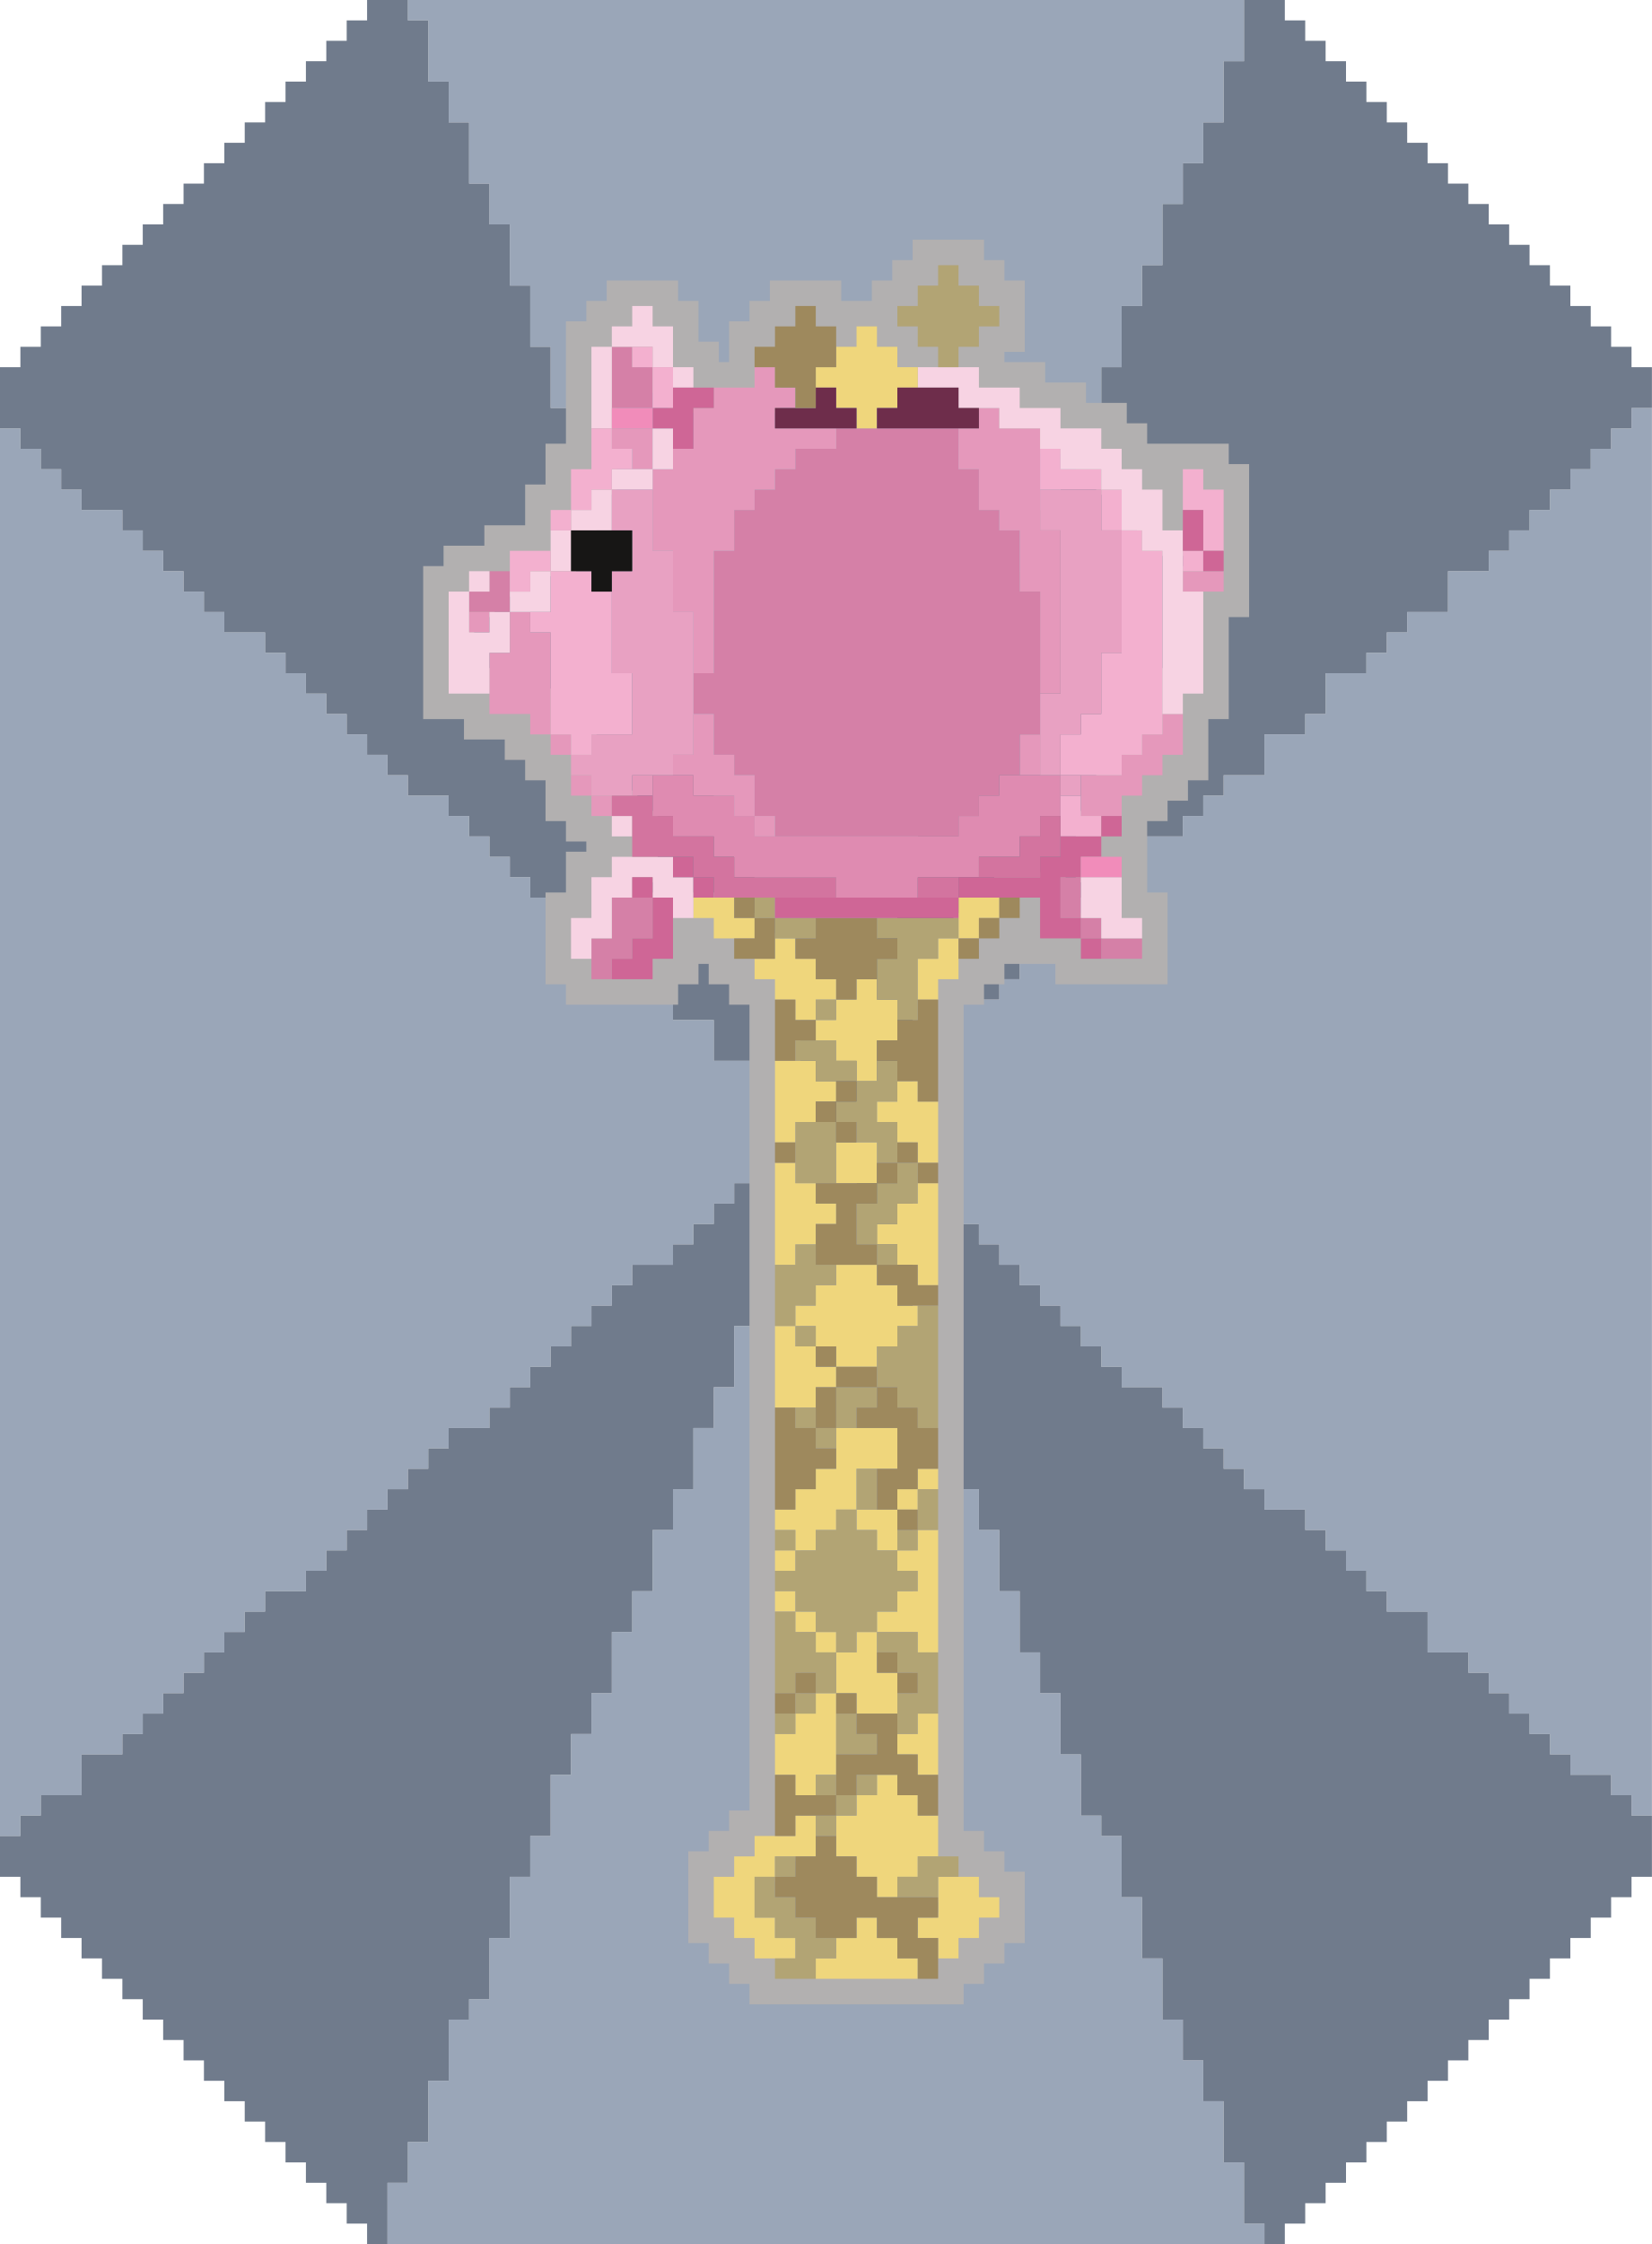
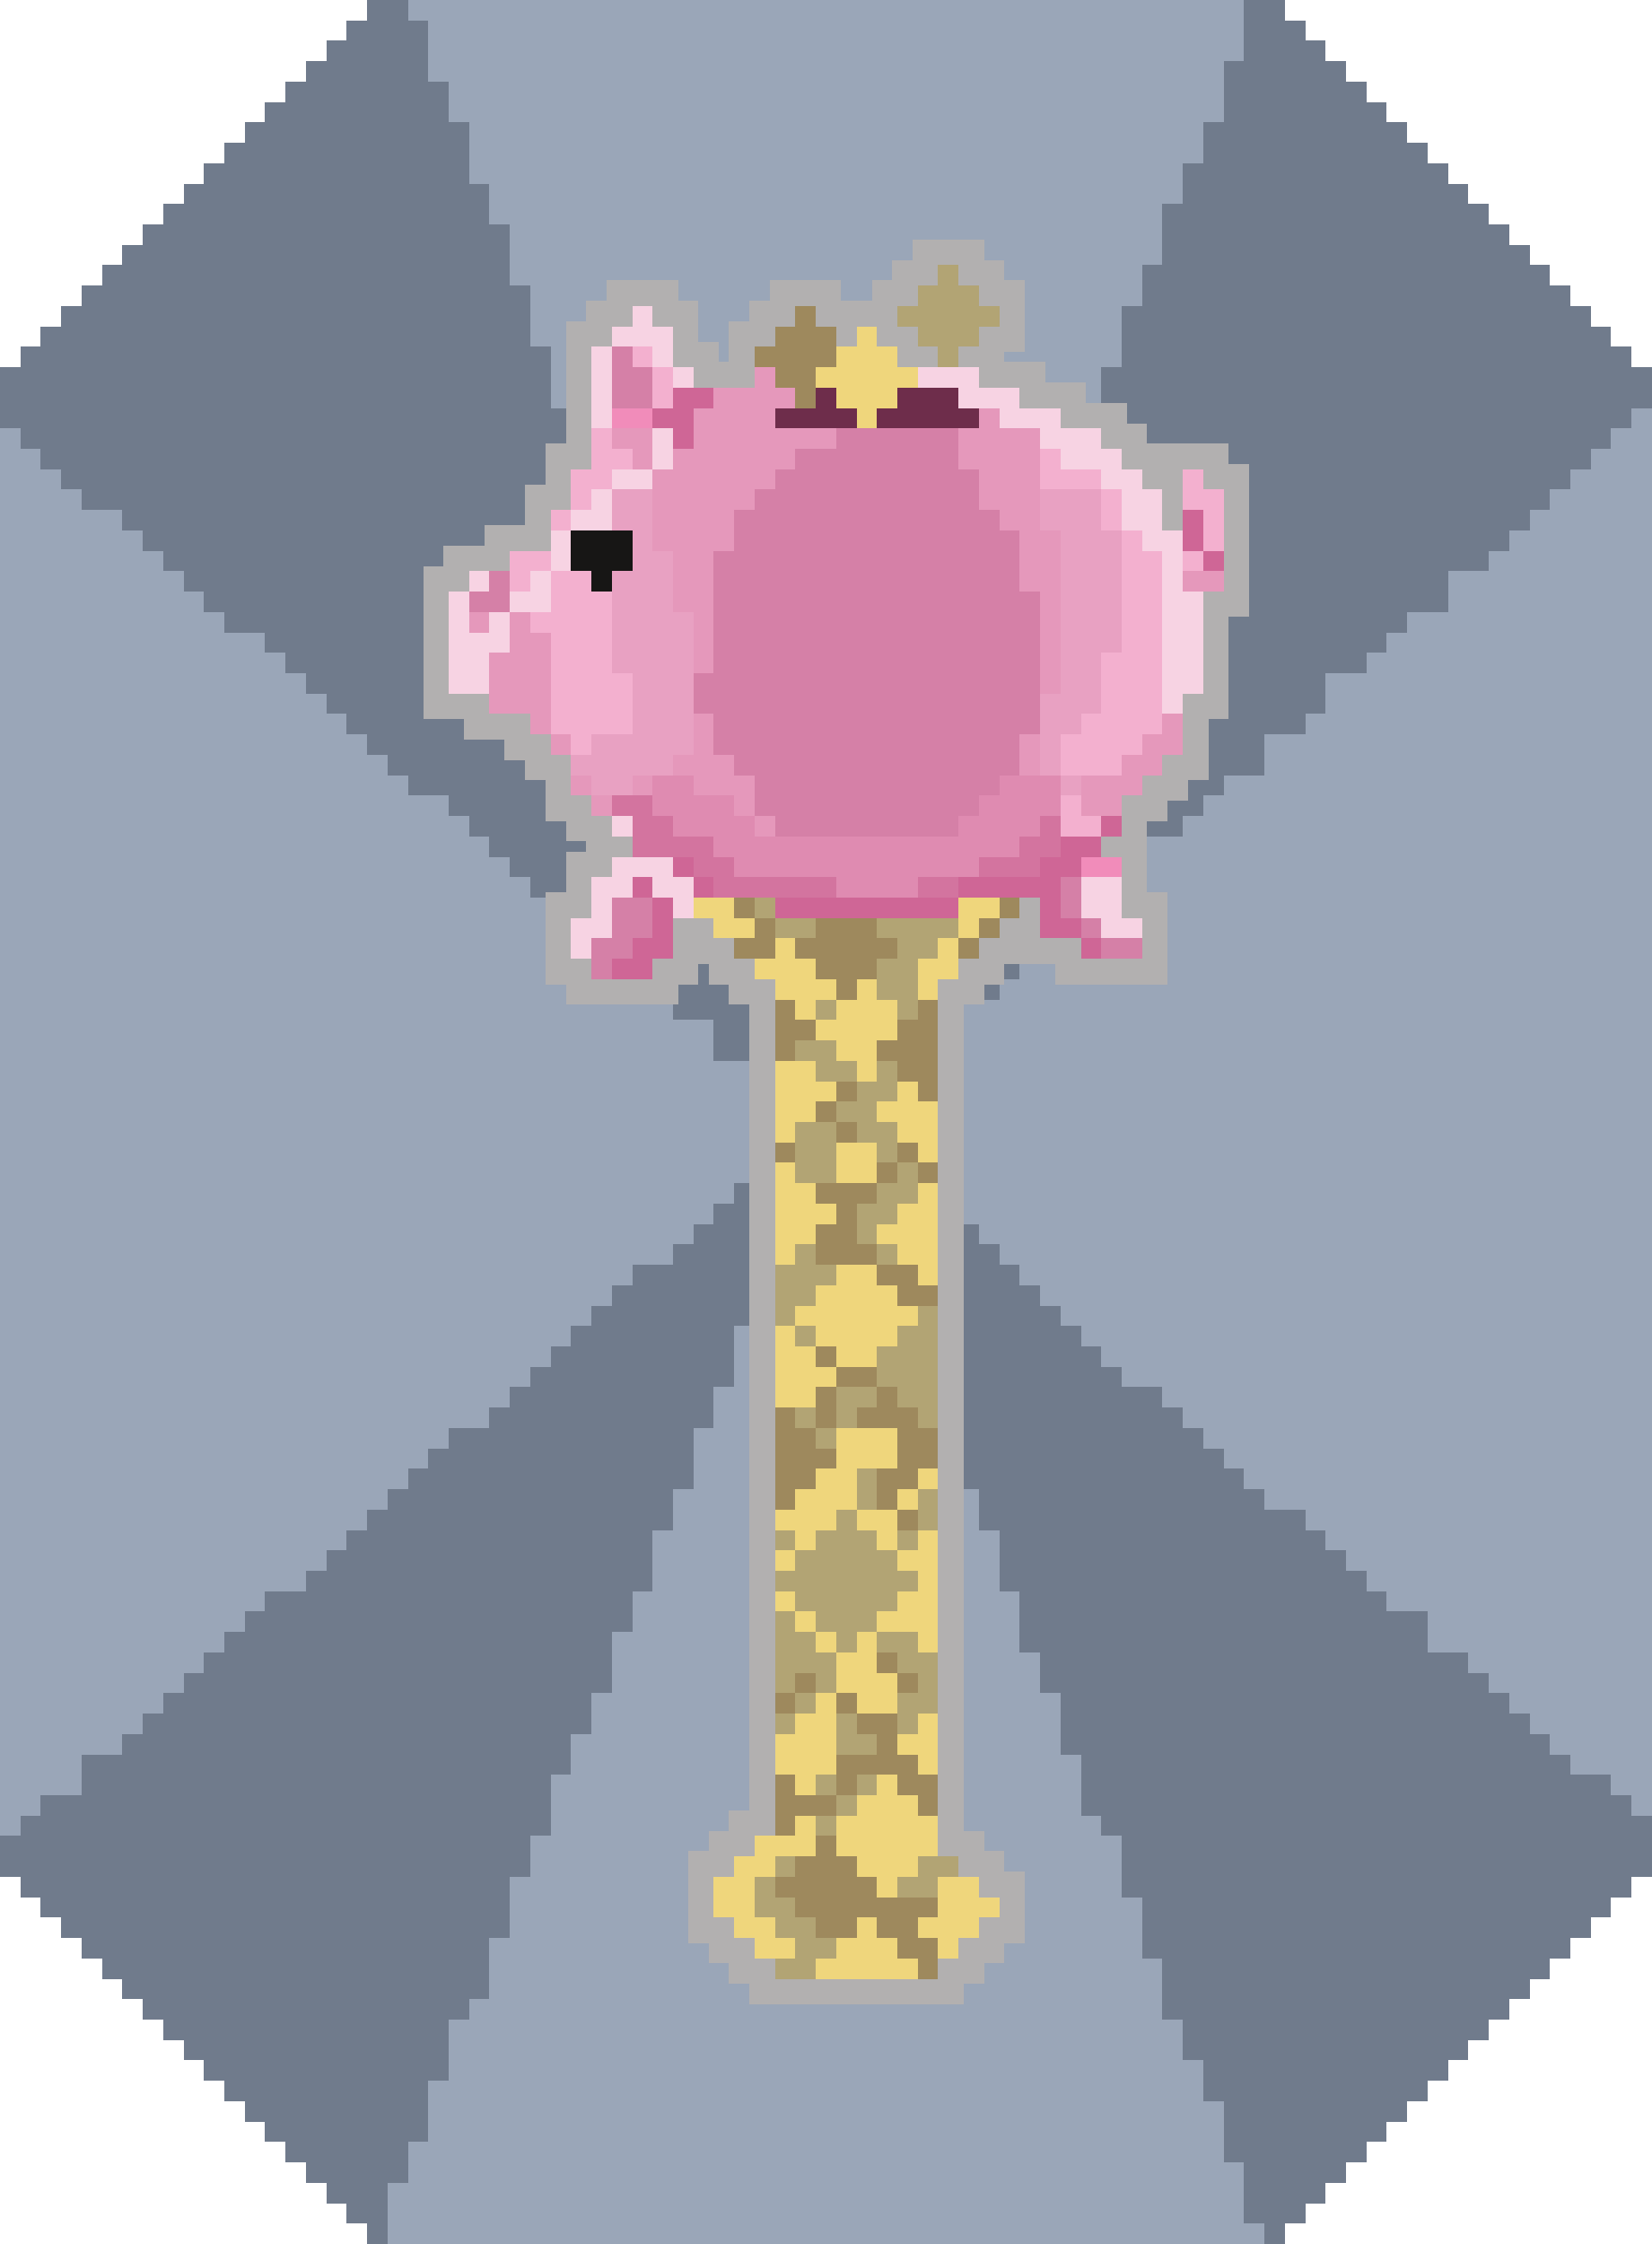
- <svg xmlns="http://www.w3.org/2000/svg" preserveAspectRatio="none" style="display: block;" width="81" height="110" viewBox="0 0 81 110" fill="none">
+ <svg xmlns="http://www.w3.org/2000/svg" shape-rendering="crispEdges" preserveAspectRatio="none" style="display: block;" width="81" height="110" viewBox="0 0 81 110" fill="none">
  <g id="KUMBARA">
    <g id="Group 304">
      <path id="color_c5e0eb_1" fill-rule="evenodd" clip-rule="evenodd" d="M20 0H61V3H60V6H59V8H58V10H57V13H56V15H55V18H54V21H53V23H52V25H51V28H50V31H49V33H48V35H47V38H46V40H45V43H44V45H43V47H42V50H41V52H40V50H39V47H38V45H37V42H36V39H35V37H34V35H33V32H32V30H31V27H30V24H29V21H28V20H27V17H26V14H25V11H24V9H23V6H22V4H21V1H20V0ZM80 20H81V89H80V88H79V87H77V86H76V85H75V84H74V83H73V82H72V81H70V79H68V78H67V77H66V76H65V75H64V74H62V73H61V72H60V71H59V70H58V69H57V68H55V67H54V66H53V65H52V64H51V63H50V62H49V61H48V60H46V59H45V58H44V57H43V56H42V54H43V53H44V52H45V51H47V49H49V48H50V47H51V46H52V45H53V44H54V43H56V41H58V40H59V39H60V38H62V36H64V35H65V33H67V32H68V31H69V30H71V28H73V27H74V26H75V25H76V24H77V23H78V22H79V21H80V20ZM0 21H1V22H2V23H3V24H4V25H6V26H7V27H8V28H9V29H10V30H11V31H13V32H14V33H15V34H16V35H17V36H18V37H19V38H20V39H22V40H23V41H24V42H25V43H26V44H28V45H29V46H30V47H31V48H32V49H33V50H35V52H37V53H38V54H39V56H38V57H37V58H36V59H35V60H34V61H33V62H31V63H30V64H29V65H28V66H27V67H26V68H25V69H24V70H22V71H21V72H20V73H19V74H18V75H17V76H16V77H15V78H13V79H12V80H11V81H10V82H9V83H8V84H7V85H6V86H4V88H2V89H1V90H0V22V21ZM40 56H41V58H42V61H43V62H44V65H45V68H46V71H47V73H48V75H49V78H50V81H51V83H52V86H53V89H54V90H55V93H56V96H57V99H58V101H59V103H60V106H61V109H62V110H19V107H20V105H21V102H22V99H23V98H24V95H25V92H26V90H27V87H28V85H29V83H30V80H31V78H32V75H33V73H34V70H35V68H36V65H37V62H38V60H39V58H40V57V56Z" fill="#9AA6B8" />
      <path id="color_ffffff_1" fill-rule="evenodd" clip-rule="evenodd" d="M18 0H20V1H21V4H22V6H23V9H24V11H25V14H26V17H27V20H28V21H29V24H30V27H31V30H32V32H33V35H34V37H35V39H36V42H37V45H38V47H39V50H40V52H41V50H42V47H43V45H44V43H45V40H46V38H47V35H48V33H49V31H50V28H51V25H52V23H53V21H54V18H55V15H56V13H57V10H58V8H59V6H60V3H61V0H63V1H64V2H65V3H66V4H67V5H68V6H69V7H70V8H71V9H72V10H73V11H74V12H75V13H76V14H77V15H78V16H79V17H80V18H81V20H80V21H79V22H78V23H77V24H76V25H75V26H74V27H73V28H71V30H69V31H68V32H67V33H65V35H64V36H62V38H60V39H59V40H58V41H56V43H54V44H53V45H52V46H51V47H50V48H49V49H47V51H45V52H44V53H43V54H42V56H43V57H44V58H45V59H46V60H48V61H49V62H50V63H51V64H52V65H53V66H54V67H55V68H57V69H58V70H59V71H60V72H61V73H62V74H64V75H65V76H66V77H67V78H68V79H70V81H72V82H73V83H74V84H75V85H76V86H77V87H79V88H80V89H81V92H80V93H79V94H78V95H77V96H76V97H75V98H74V99H73V100H72V101H71V102H70V103H69V104H68V105H67V106H66V107H65V108H64V109H63V110H62V109H61V106H60V103H59V101H58V99H57V96H56V93H55V90H54V89H53V86H52V83H51V81H50V78H49V75H48V73H47V71H46V68H45V65H44V62H43V61H42V58H41V56H40V58H39V60H38V62H37V65H36V68H35V70H34V73H33V75H32V78H31V80H30V83H29V85H28V87H27V90H26V92H25V95H24V98H23V99H22V102H21V105H20V107H19V110H18V109H17V108H16V107H15V106H14V105H13V104H12V103H11V102H10V101H9V100H8V99H7V98H6V97H5V96H4V95H3V94H2V93H1V92H0V90H1V89H2V88H4V86H6V85H7V84H8V83H9V82H10V81H11V80H12V79H13V78H15V77H16V76H17V75H18V74H19V73H20V72H21V71H22V70H24V69H25V68H26V67H27V66H28V65H29V64H30V63H31V62H33V61H34V60H35V59H36V58H37V57H38V56H39V54H38V53H37V52H35V50H33V49H32V48H31V47H30V46H29V45H28V44H26V43H25V42H24V41H23V40H22V39H20V38H19V37H18V36H17V35H16V34H15V33H14V32H13V31H11V30H10V29H9V28H8V27H7V26H6V25H4V24H3V23H2V22H1V21H0V18H1V17H2V16H3V15H4V14H5V13H6V12H7V11H8V10H9V9H10V8H11V7H12V6H13V5H14V4H15V3H16V2H17V1H18V0Z" fill="#707B8C" />
    </g>
    <path id="Union" d="M47 14H45.75V15.25H47V14ZM48 14H49.25V12.75H48V14ZM48 15H46.75V16.25H48V15ZM49 15H50.25V13.75H49V15ZM49 16V17.25H50.25V16H49ZM48 16V14.75H46.75V16H48ZM48 17V18.25H49.25V17H48ZM47 17V15.75H45.75V17H47ZM47 18H45.75V19.25H47V18ZM48 18H49.25V16.75H48V18ZM48 19H46.75V20.25H48V19ZM50 19H51.25V17.75H50V19ZM50 20H48.75V21.25H50V20ZM52 20H53.25V18.75H52V20ZM52 21H50.75V22.25H52V21ZM54 21H55.25V19.75H54V21ZM54 22H52.75V23.25H54V22ZM55 22H56.25V20.75H55V22ZM55 23H53.75V24.25H55V23ZM56 23H57.25V21.75H56V23ZM56 24H54.75V25.25H56V24ZM57 24H58.25V22.75H57V24ZM57 26H55.75V27.25H57V26ZM58 26V27.25H59.25V26H58ZM58 23V21.75H56.75V23H58ZM59 23H60.25V21.75H59V23ZM59 24H57.75V25.25H59V24ZM60 24H61.25V22.75H60V24ZM60 29V30.25H61.25V29H60ZM59 29V27.75H57.75V29H59ZM59 34V35.25H60.25V34H59ZM58 34V32.75H56.75V34H58ZM58 37V38.25H59.25V37H58ZM57 37V35.75H55.75V37H57ZM57 38V39.25H58.25V38H57ZM56 38V36.75H54.75V38H56ZM56 39V40.25H57.25V39H56ZM55 39V37.75H53.75V39H55ZM55 41V42.25H56.25V41H55ZM54 41V39.75H52.75V41H54ZM54 42H52.75V43.25H54V42ZM55 42H56.25V40.75H55V42ZM55 45H53.75V46.25H55V45ZM56 45H57.25V43.75H56V45ZM56 47V48.25H57.25V47H56ZM53 47H51.75V48.25H53V47ZM53 46H54.25V44.75H53V46ZM51 46H49.75V47.25H51V46ZM51 44H52.25V42.75H51V44ZM50 44V42.75H48.75V44H50ZM50 45V46.25H51.25V45H50ZM49 45V43.75H47.75V45H49ZM49 46V47.25H50.25V46H49ZM48 46V44.75H46.75V46H48ZM48 47V48.25H49.25V47H48ZM47 47V45.75H45.75V47H47ZM47 48V49.25H48.25V48H47ZM46 48V46.75H44.75V48H46ZM46 91H44.75V92.25H46V91ZM47 91H48.25V89.75H47V91ZM47 92H45.75V93.25H47V92ZM48 92H49.25V90.75H48V92ZM48 93H46.75V94.25H48V93ZM49 93H50.25V91.75H49V93ZM49 94V95.25H50.25V94H49ZM48 94V92.75H46.75V94H48ZM48 95V96.25H49.25V95H48ZM47 95V93.75H45.75V95H47ZM47 96V97.25H48.25V96H47ZM46 96V94.75H44.75V96H46ZM46 97V98.25H47.25V97H46ZM38 97H36.75V98.25H38V97ZM38 96H39.25V94.75H38V96ZM37 96H35.75V97.25H37V96ZM37 95H38.25V93.75H37V95ZM36 95H34.75V96.25H36V95ZM36 94H37.25V92.75H36V94ZM35 94H33.75V95.25H35V94ZM35 92V90.75H33.75V92H35ZM36 92V93.25H37.25V92H36ZM36 91V89.75H34.75V91H36ZM37 91V92.25H38.25V91H37ZM37 90V88.75H35.75V90H37ZM38 90V91.25H39.25V90H38ZM38 48H39.25V46.75H38V48ZM37 48H35.75V49.25H37V48ZM37 47H38.25V45.75H37V47ZM36 47H34.75V48.25H36V47ZM36 46H37.25V44.75H36V46ZM35 46H33.75V47.25H35V46ZM35 45H36.25V43.75H35V45ZM33 45V43.75H31.75V45H33ZM33 47V48.25H34.25V47H33ZM32 47V45.75H30.75V47H32ZM32 48V49.25H33.25V48H32ZM29 48H27.75V49.25H29V48ZM29 47H30.25V45.75H29V47ZM28 47H26.75V48.25H28V47ZM28 45V43.75H26.75V45H28ZM29 45V46.25H30.25V45H29ZM29 43V41.75H27.75V43H29ZM30 43V44.25H31.25V43H30ZM30 42V40.75H28.75V42H30ZM31 42V43.25H32.25V42H31ZM31 41H32.25V39.75H31V41ZM30 41H28.75V42.25H30V41ZM30 40H31.25V38.75H30V40ZM29 40H27.75V41.25H29V40ZM29 39H30.25V37.75H29V39ZM28 39H26.75V40.25H28V39ZM28 37H29.25V35.75H28V37ZM27 37H25.75V38.25H27V37ZM27 36H28.25V34.75H27V36ZM26 36H24.75V37.25H26V36ZM26 35H27.25V33.75H26V35ZM24 35H22.75V36.25H24V35ZM24 34H25.25V32.75H24V34ZM22 34H20.75V35.25H22V34ZM22 29V27.75H20.75V29H22ZM23 29V30.25H24.25V29H23ZM23 28V26.75H21.75V28H23ZM25 28V29.25H26.25V28H25ZM25 27V25.75H23.75V27H25ZM27 27V28.25H28.25V27H27ZM27 25V23.75H25.75V25H27ZM28 25V26.25H29.25V25H28ZM28 23V21.75H26.75V23H28ZM29 23V24.25H30.25V23H29ZM29 17V15.75H27.75V17H29ZM30 17V18.25H31.25V17H30ZM30 16V14.75H28.75V16H30ZM31 16V17.25H32.25V16H31ZM31 15V13.75H29.75V15H31ZM32 15H33.25V13.75H32V15ZM32 16H30.75V17.25H32V16ZM33 16H34.25V14.75H33V16ZM33 18H31.75V19.25H33V18ZM34 18H35.25V16.75H34V18ZM34 19H32.75V20.25H34V19ZM37 19V20.25H38.25V19H37ZM37 17V15.75H35.75V17H37ZM38 17V18.25H39.25V17H38ZM38 16V14.75H36.75V16H38ZM39 16V17.25H40.25V16H39ZM39 15V13.75H37.75V15H39ZM40 15H41.25V13.75H40V15ZM40 16H38.75V17.25H40V16ZM41 16H42.25V14.75H41V16ZM41 17H39.75V18.25H41V17ZM42 17V18.25H43.25V17H42ZM42 16V14.75H40.75V16H42ZM43 16H44.25V14.75H43V16ZM43 17H41.75V18.25H43V17ZM44 17H45.25V15.75H44V17ZM44 18H42.75V19.25H44V18ZM46 18V19.25H47.25V18H46ZM46 17H47.25V15.75H46V17ZM45 17H43.75V18.25H45V17ZM45 16H46.25V14.75H45V16ZM44 16H42.75V17.25H44V16ZM44 15V13.75H42.75V15H44ZM45 15V16.25H46.25V15H45ZM45 14V12.75H43.75V14H45ZM46 14V15.25H47.25V14H46ZM46 13V11.75H44.75V13H46ZM47 13H48.25V11.75H47V13ZM47 14V15.25H48V14V12.75H47V14ZM48 14H46.75V15H48H49.25V14H48ZM48 15V16.25H49V15V13.75H48V15ZM49 15H47.75V16H49H50.25V15H49ZM49 16V14.75H48V16V17.25H49V16ZM48 16H46.75V17H48H49.25V16H48ZM48 17V15.75H47V17V18.25H48V17ZM47 17H45.75V18H47H48.25V17H47ZM47 18V19.25H48V18V16.75H47V18ZM48 18H46.75V19H48H49.25V18H48ZM48 19V20.25H50V19V17.75H48V19ZM50 19H48.75V20H50H51.25V19H50ZM50 20V21.25H52V20V18.75H50V20ZM52 20H50.75V21H52H53.25V20H52ZM52 21V22.25H54V21V19.75H52V21ZM54 21H52.75V22H54H55.25V21H54ZM54 22V23.25H55V22V20.75H54V22ZM55 22H53.75V23H55H56.25V22H55ZM55 23V24.25H56V23V21.75H55V23ZM56 23H54.75V24H56H57.25V23H56ZM56 24V25.25H57V24V22.75H56V24ZM57 24H55.75V26H57H58.25V24H57ZM57 26V27.25H58V26V24.75H57V26ZM58 26H59.25V23H58H56.75V26H58ZM58 23V24.25H59V23V21.75H58V23ZM59 23H57.75V24H59H60.25V23H59ZM59 24V25.25H60V24V22.75H59V24ZM60 24H58.75V29H60H61.25V24H60ZM60 29V27.75H59V29V30.25H60V29ZM59 29H57.75V34H59H60.25V29H59ZM59 34V32.75H58V34V35.25H59V34ZM58 34H56.75V37H58H59.25V34H58ZM58 37V35.75H57V37V38.25H58V37ZM57 37H55.75V38H57H58.25V37H57ZM57 38V36.75H56V38V39.25H57V38ZM56 38H54.75V39H56H57.25V38H56ZM56 39V37.75H55V39V40.25H56V39ZM55 39H53.75V41H55H56.25V39H55ZM55 41V39.75H54V41V42.25H55V41ZM54 41H52.75V42H54H55.25V41H54ZM54 42V43.25H55V42V40.75H54V42ZM55 42H53.75V45H55H56.25V42H55ZM55 45V46.25H56V45V43.75H55V45ZM56 45H54.75V47H56H57.25V45H56ZM56 47V45.75H53V47V48.25H56V47ZM53 47H54.25V46H53H51.75V47H53ZM53 46V44.75H51V46V47.25H53V46ZM51 46H52.25V44H51H49.75V46H51ZM51 44V42.75H50V44V45.25H51V44ZM50 44H48.75V45H50H51.25V44H50ZM50 45V43.75H49V45V46.25H50V45ZM49 45H47.75V46H49H50.25V45H49ZM49 46V44.75H48V46V47.25H49V46ZM48 46H46.75V47H48H49.25V46H48ZM48 47V45.75H47V47V48.25H48V47ZM47 47H45.75V48H47H48.25V47H47ZM47 48V46.75H46V48V49.25H47V48ZM46 48H44.75V91H46H47.25V48H46ZM46 91V92.25H47V91V89.75H46V91ZM47 91H45.75V92H47H48.25V91H47ZM47 92V93.25H48V92V90.75H47V92ZM48 92H46.75V93H48H49.25V92H48ZM48 93V94.25H49V93V91.75H48V93ZM49 93H47.75V94H49H50.25V93H49ZM49 94V92.75H48V94V95.25H49V94ZM48 94H46.75V95H48H49.25V94H48ZM48 95V93.75H47V95V96.25H48V95ZM47 95H45.75V96H47H48.25V95H47ZM47 96V94.75H46V96V97.25H47V96ZM46 96H44.75V97H46H47.25V96H46ZM46 97V95.75H38V97V98.25H46V97ZM38 97H39.25V96H38H36.75V97H38ZM38 96V94.75H37V96V97.25H38V96ZM37 96H38.25V95H37H35.75V96H37ZM37 95V93.75H36V95V96.25H37V95ZM36 95H37.25V94H36H34.75V95H36ZM36 94V92.75H35V94V95.25H36V94ZM35 94H36.25V92H35H33.75V94H35ZM35 92V93.25H36V92V90.75H35V92ZM36 92H37.25V91H36H34.75V92H36ZM36 91V92.25H37V91V89.75H36V91ZM37 91H38.25V90H37H35.75V91H37ZM37 90V91.25H38V90V88.75H37V90ZM38 90H39.25V48H38H36.75V90H38ZM38 48V46.75H37V48V49.25H38V48ZM37 48H38.25V47H37H35.75V48H37ZM37 47V45.75H36V47V48.25H37V47ZM36 47H37.25V46H36H34.75V47H36ZM36 46V44.75H35V46V47.25H36V46ZM35 46H36.25V45H35H33.75V46H35ZM35 45V43.75H33V45V46.25H35V45ZM33 45H31.75V47H33H34.25V45H33ZM33 47V45.75H32V47V48.25H33V47ZM32 47H30.75V48H32H33.25V47H32ZM32 48V46.75H29V48V49.25H32V48ZM29 48H30.25V47H29H27.75V48H29ZM29 47V45.75H28V47V48.25H29V47ZM28 47H29.25V45H28H26.75V47H28ZM28 45V46.25H29V45V43.75H28V45ZM29 45H30.25V43H29H27.75V45H29ZM29 43V44.25H30V43V41.75H29V43ZM30 43H31.25V42H30H28.75V43H30ZM30 42V43.25H31V42V40.75H30V42ZM31 42H32.25V41H31H29.75V42H31ZM31 41V39.75H30V41V42.25H31V41ZM30 41H31.25V40H30H28.75V41H30ZM30 40V38.75H29V40V41.25H30V40ZM29 40H30.25V39H29H27.75V40H29ZM29 39V37.75H28V39V40.25H29V39ZM28 39H29.25V37H28H26.75V39H28ZM28 37V35.75H27V37V38.25H28V37ZM27 37H28.25V36H27H25.75V37H27ZM27 36V34.75H26V36V37.25H27V36ZM26 36H27.25V35H26H24.75V36H26ZM26 35V33.75H24V35V36.25H26V35ZM24 35H25.25V34H24H22.75V35H24ZM24 34V32.75H22V34V35.25H24V34ZM22 34H23.25V29H22H20.75V34H22ZM22 29V30.25H23V29V27.75H22V29ZM23 29H24.25V28H23H21.75V29H23ZM23 28V29.25H25V28V26.75H23V28ZM25 28H26.25V27H25H23.75V28H25ZM25 27V28.25H27V27V25.75H25V27ZM27 27H28.25V25H27H25.75V27H27ZM27 25V26.25H28V25V23.75H27V25ZM28 25H29.25V23H28H26.75V25H28ZM28 23V24.25H29V23V21.75H28V23ZM29 23H30.25V17H29H27.75V23H29ZM29 17V18.25H30V17V15.75H29V17ZM30 17H31.25V16H30H28.75V17H30ZM30 16V17.25H31V16V14.75H30V16ZM31 16H32.25V15H31H29.75V16H31ZM31 15V16.25H32V15V13.75H31V15ZM32 15H30.75V16H32H33.25V15H32ZM32 16V17.25H33V16V14.75H32V16ZM33 16H31.75V18H33H34.25V16H33ZM33 18V19.25H34V18V16.75H33V18ZM34 18H32.75V19H34H35.25V18H34ZM34 19V20.25H37V19V17.75H34V19ZM37 19H38.25V17H37H35.75V19H37ZM37 17V18.25H38V17V15.75H37V17ZM38 17H39.25V16H38H36.75V17H38ZM38 16V17.25H39V16V14.75H38V16ZM39 16H40.25V15H39H37.75V16H39ZM39 15V16.25H40V15V13.75H39V15ZM40 15H38.75V16H40H41.25V15H40ZM40 16V17.25H41V16V14.75H40V16ZM41 16H39.75V17H41H42.25V16H41ZM41 17V18.25H42V17V15.75H41V17ZM42 17H43.25V16H42H40.75V17H42ZM42 16V17.25H43V16V14.75H42V16ZM43 16H41.75V17H43H44.25V16H43ZM43 17V18.25H44V17V15.75H43V17ZM44 17H42.75V18H44H45.25V17H44ZM44 18V19.25H46V18V16.75H44V18ZM46 18H47.25V17H46H44.75V18H46ZM46 17V15.75H45V17V18.25H46V17ZM45 17H46.25V16H45H43.75V17H45ZM45 16V14.75H44V16V17.25H45V16ZM44 16H45.25V15H44H42.75V16H44ZM44 15V16.25H45V15V13.75H44V15ZM45 15H46.25V14H45H43.75V15H45ZM45 14V15.25H46V14V12.75H45V14ZM46 14H47.25V13H46H44.75V14H46ZM46 13V14.25H47V13V11.75H46V13ZM47 13H45.75V14H47H48.25V13H47Z" fill="#B2B0B0" />
    <g id="Kumbara 1">
      <path id="color_d580a7_1" fill-rule="evenodd" clip-rule="evenodd" d="M30 17H31V18H32V20H30V18V17ZM41 21H47V23H48V25H49V26H50V29H51V36H50V38H49V39H48V40H47V41H38V40H37V38H36V37H35V35H34V33H35V27H36V25H37V24H38V23H39V22H41V21ZM24 28H25V30H23V29H24V28ZM52 43H53V45H52V44V43ZM30 44H32V46H31V47H30V48H29V46H30V45V44ZM53 45H54V46H53V45ZM54 46H56V47H54V46Z" fill="#D580A7" />
      <path id="color_efd67c_1" fill-rule="evenodd" clip-rule="evenodd" d="M34 44H36V45H37V46H35V45H34V44ZM47 44H49V45H48V46H47V45V44ZM38 46H39V47H40V48H41V49H40V50H39V49H38V48H37V47H38V46ZM46 46H47V48H46V49H45V47H46V46ZM42 48H43V49H44V51H43V53H42V52H41V51H40V50H41V49H42V48ZM38 52H40V53H41V54H40V55H39V56H38V53V52ZM44 53H45V54H46V57H45V56H44V55H43V54H44V53ZM41 56H43V58H41V57V56ZM38 57H39V58H40V59H41V60H40V61H39V62H38V58V57ZM45 58H46V63H45V62H44V61H43V60H44V59H45V58ZM41 62H43V63H44V64H45V65H44V66H43V67H41V66H40V65H39V64H40V63H41V62ZM38 65H39V66H40V67H41V68H40V69H38V66V65ZM41 70H44V72H42V74H41V75H40V76H39V75H38V74H39V73H40V72H41V71V70ZM45 72H46V73H45V72ZM44 73H45V74H44V73ZM42 74H44V76H43V75H42V74ZM45 75H46V81H45V80H43V79H44V78H45V77H44V76H45V75ZM38 76H39V77H38V76ZM38 78H39V79H38V78ZM39 79H40V80H39V79ZM40 80H41V81H40V80ZM42 80H43V82H44V84H42V83H41V81H42V80ZM40 83H41V87H40V88H39V87H38V85H39V84H40V83ZM45 84H46V87H45V86H44V85H45V84ZM43 87H44V88H45V89H46V91H45V92H44V93H43V92H42V91H41V89H42V88H43V87ZM39 89H40V91H38V92H37V94H38V95H39V96H37V95H36V94H35V92H36V91H37V90H39V89ZM46 92H48V93H49V94H48V95H47V96H46V95H45V94H46V93V92ZM42 94H43V95H44V96H45V97H40V96H41V95H42V94Z" fill="#EFD67C" />
      <path id="color_b2a474_1" fill-rule="evenodd" clip-rule="evenodd" d="M37 44H38V45H37V44ZM38 45H40V46H38V45ZM43 45H47V46H46V47H45V50H44V49H43V47H44V46H43V45ZM40 49H41V50H40V49ZM39 51H41V52H42V53H40V52H39V51ZM43 52H44V54H43V55H44V57H43V56H42V55H41V54H42V53H43V52ZM39 55H41V58H39V56V55ZM44 57H45V59H44V60H43V61H42V59H43V58H44V57ZM39 61H40V62H41V63H40V64H39V65H38V62H39V61ZM43 61H44V62H43V61ZM45 64H46V70H45V69H44V68H43V66H44V65H45V64ZM39 65H40V66H39V65ZM41 68H43V69H42V70H41V69V68ZM39 69H40V70H39V69ZM40 70H41V71H40V70ZM42 72H43V74H42V73V72ZM45 73H46V75H45V74V73ZM41 74H42V75H43V76H44V75H45V76H44V77H45V78H44V79H43V80H42V81H41V80H40V79H39V78H38V77H39V76H38V75H39V76H40V75H41V74ZM38 79H39V80H40V81H41V83H40V82H39V83H38V80V79ZM43 80H45V81H46V84H45V85H44V83H45V82H44V81H43V80ZM39 83H40V84H39V83ZM38 84H39V85H38V84ZM41 84H42V85H43V86H41V85V84ZM40 87H41V88H40V87ZM42 87H43V88H42V87ZM41 88H42V89H41V88ZM40 89H41V90H40V89ZM38 91H39V92H38V91ZM45 91H47V92H46V93H44V92H45V91ZM37 92H38V93H39V94H40V95H41V96H40V97H38V96H39V95H38V94H37V93V92Z" fill="#B2A474" />
      <path id="color_e598bb_1" fill-rule="evenodd" clip-rule="evenodd" d="M37 18H38V19H39V20H38V21H41V22H39V23H38V24H37V25H36V27H35V33H34V30H33V27H32V23H31V22H30V21H32V23H33V22H34V20H35V19H37V18ZM48 20H49V21H51V26H52V34H51V29H50V26H49V25H48V23H47V21H48V20ZM58 28H60V29H58V28ZM23 30H24V31H23V30ZM25 30H26V31H27V36H26V35H24V32H25V31V30ZM34 35H35V37H36V38H37V40H36V39H34V38H33V37H34V36V35ZM57 35H58V37H57V38H56V39H55V40H53V38H55V37H56V36H57V35ZM27 36H28V37H27V36ZM50 36H51V38H50V37V36ZM28 38H29V39H28V38ZM31 38H32V39H31V38ZM29 39H30V40H29V39ZM37 40H38V41H37V40Z" fill="#E598BB" />
      <path id="color_9e895d_1" fill-rule="evenodd" clip-rule="evenodd" d="M36 44H37V45H36V44ZM49 44H50V45H49V44ZM37 45H38V47H36V46H37V45ZM40 45H43V46H44V47H43V48H42V49H41V48H40V47H39V46H40V45ZM48 45H49V46H48V45ZM47 46H48V47H47V46ZM38 49H39V50H40V51H39V52H38V50V49ZM45 49H46V54H45V53H44V52H43V51H44V50H45V49ZM41 53H42V54H41V53ZM40 54H41V55H40V54ZM41 55H42V56H41V55ZM38 56H39V57H38V56ZM44 56H45V57H44V56ZM43 57H44V58H43V57ZM45 57H46V58H45V57ZM40 58H43V59H42V61H43V62H40V60H41V59H40V58ZM43 62H45V63H46V64H44V63H43V62ZM40 66H41V67H40V66ZM41 67H43V68H41V67ZM40 68H41V70H40V69V68ZM43 68H44V69H45V70H46V72H45V73H44V74H43V72H44V70H42V69H43V68ZM38 69H39V70H40V71H41V72H40V73H39V74H38V70V69ZM44 74H45V75H44V74ZM43 81H44V82H43V81ZM39 82H40V83H39V82ZM44 82H45V83H44V82ZM38 83H39V84H38V83ZM41 83H42V84H41V83ZM42 84H44V86H45V87H46V89H45V88H44V87H42V88H41V86H43V85H42V84ZM38 87H39V88H41V89H39V90H38V88V87ZM40 90H41V91H42V92H43V93H46V94H45V95H46V97H45V96H44V95H43V94H42V95H40V94H39V93H38V92H39V91H40V90Z" fill="#9E895D" />
      <path id="color_df8bb1_1" fill-rule="evenodd" clip-rule="evenodd" d="M32 38H34V39H36V40H37V41H47V40H48V39H49V38H52V40H51V41H50V42H48V43H45V44H41V43H36V42H35V41H33V40H32V39V38Z" fill="#DF8BB1" />
      <path id="color_f7d3e3_1" fill-rule="evenodd" clip-rule="evenodd" d="M31 15H32V16H33V18H32V17H30V16H31V15ZM29 17H30V21H29V18V17ZM33 18H34V19H33V18ZM32 21H33V23H32V22V21ZM30 23H32V24H30V23ZM29 24H30V26H28V25H29V24ZM27 26H28V28H27V27V26ZM23 28H24V29H23V28ZM26 28H27V30H25V29H26V28ZM22 29H23V31H24V30H25V32H24V34H22V30V29ZM30 40H31V41H30V40ZM30 42H33V43H34V45H33V44H32V43H31V44H30V46H29V47H28V45H29V43H30V42Z" fill="#F7D3E3" />
      <path id="color_f3b0cf_1" fill-rule="evenodd" clip-rule="evenodd" d="M51 22H52V23H54V24H51V23V22ZM58 23H59V24H60V27H59V25H58V24V23ZM54 24H55V26H54V25V24ZM55 26H56V27H57V36H56V37H55V38H52V36H53V35H54V32H55V27V26ZM58 27H59V28H58V27ZM52 39H53V40H54V41H52V40V39Z" fill="#F3B0CF" />
      <path id="color_e8a1c2_1" fill-rule="evenodd" clip-rule="evenodd" d="M30 24H32V27H33V30H34V37H33V38H31V39H29V38H28V37H29V36H31V33H30V28H31V26H30V25V24Z" fill="#E8A1C2" />
      <path id="color_f7d3e3_2" fill-rule="evenodd" clip-rule="evenodd" d="M45 18H48V19H50V20H52V21H54V22H55V23H56V24H57V26H58V29H59V34H58V35H57V27H56V26H55V24H54V23H52V22H51V21H49V20H47V19H45V18ZM53 43H55V45H56V46H54V45H53V44V43Z" fill="#F7D3E3" />
      <path id="color_f3b0cf_2" fill-rule="evenodd" clip-rule="evenodd" d="M31 17H32V18H31V17ZM32 18H33V20H32V19V18ZM29 21H30V22H31V23H30V24H29V25H28V23H29V22V21ZM27 25H28V26H27V25ZM25 27H27V28H26V29H25V28V27ZM27 28H29V29H30V33H31V36H29V37H28V36H27V31H26V30H27V29V28Z" fill="#F3B0CF" />
      <path id="color_e8a1c2_2" fill-rule="evenodd" clip-rule="evenodd" d="M51 24H54V26H55V32H54V35H53V36H52V38H51V34H52V26H51V25V24ZM52 38H53V39H52V38Z" fill="#E8A1C2" />
      <path id="color_cf6696_1" fill-rule="evenodd" clip-rule="evenodd" d="M54 40H55V41H54V40ZM52 41H54V42H53V43H52V45H53V46H51V44H47V43H51V42H52V41ZM33 42H34V43H33V42ZM31 43H32V44H31V43ZM34 43H35V44H34V43ZM32 44H33V47H32V48H30V47H31V46H32V45V44ZM38 44H47V45H38V44ZM53 46H54V47H53V46Z" fill="#CF6696" />
      <path id="color_d3749f_1" fill-rule="evenodd" clip-rule="evenodd" d="M30 39H32V40H33V41H35V42H36V43H41V44H35V43H34V42H31V40H30V39ZM51 40H52V42H51V43H48V42H50V41H51V40ZM45 43H47V44H45V43Z" fill="#D3749F" />
      <path id="color_b2a474_2" fill-rule="evenodd" clip-rule="evenodd" d="M46 13H47V14H48V15H49V16H48V17H47V18H46V17H45V16H44V15H45V14H46V13Z" fill="#B2A474" />
      <path id="color_efd67c_2" fill-rule="evenodd" clip-rule="evenodd" d="M42 16H43V17H44V18H45V19H44V20H43V21H42V20H41V19H40V18H41V17H42V16Z" fill="#EFD67C" />
      <path id="color_6e2d4b_1" fill-rule="evenodd" clip-rule="evenodd" d="M40 19H41V20H42V21H38V20H40V19ZM44 19H47V20H48V21H43V20H44V19Z" fill="#6E2D4B" />
      <path id="color_9e895d_2" fill-rule="evenodd" clip-rule="evenodd" d="M39 15H40V16H41V18H40V20H39V19H38V18H37V17H38V16H39V15Z" fill="#9E895D" />
      <path id="color_171615_1" fill-rule="evenodd" clip-rule="evenodd" d="M28 26H31V28H30V29H29V28H28V27V26Z" fill="#171615" />
      <path id="color_cf6696_2" fill-rule="evenodd" clip-rule="evenodd" d="M33 19H35V20H34V22H33V21H32V20H33V19Z" fill="#CF6696" />
      <path id="color_cf6696_3" fill-rule="evenodd" clip-rule="evenodd" d="M58 25H59V27H58V26V25ZM59 27H60V28H59V27Z" fill="#CF6696" />
      <path id="color_f18cba_1" fill-rule="evenodd" clip-rule="evenodd" d="M30 20H32V21H30V20Z" fill="#F18CBA" />
      <path id="color_f18cba_2" fill-rule="evenodd" clip-rule="evenodd" d="M53 42H55V43H53V42Z" fill="#F18CBA" />
    </g>
  </g>
</svg>
